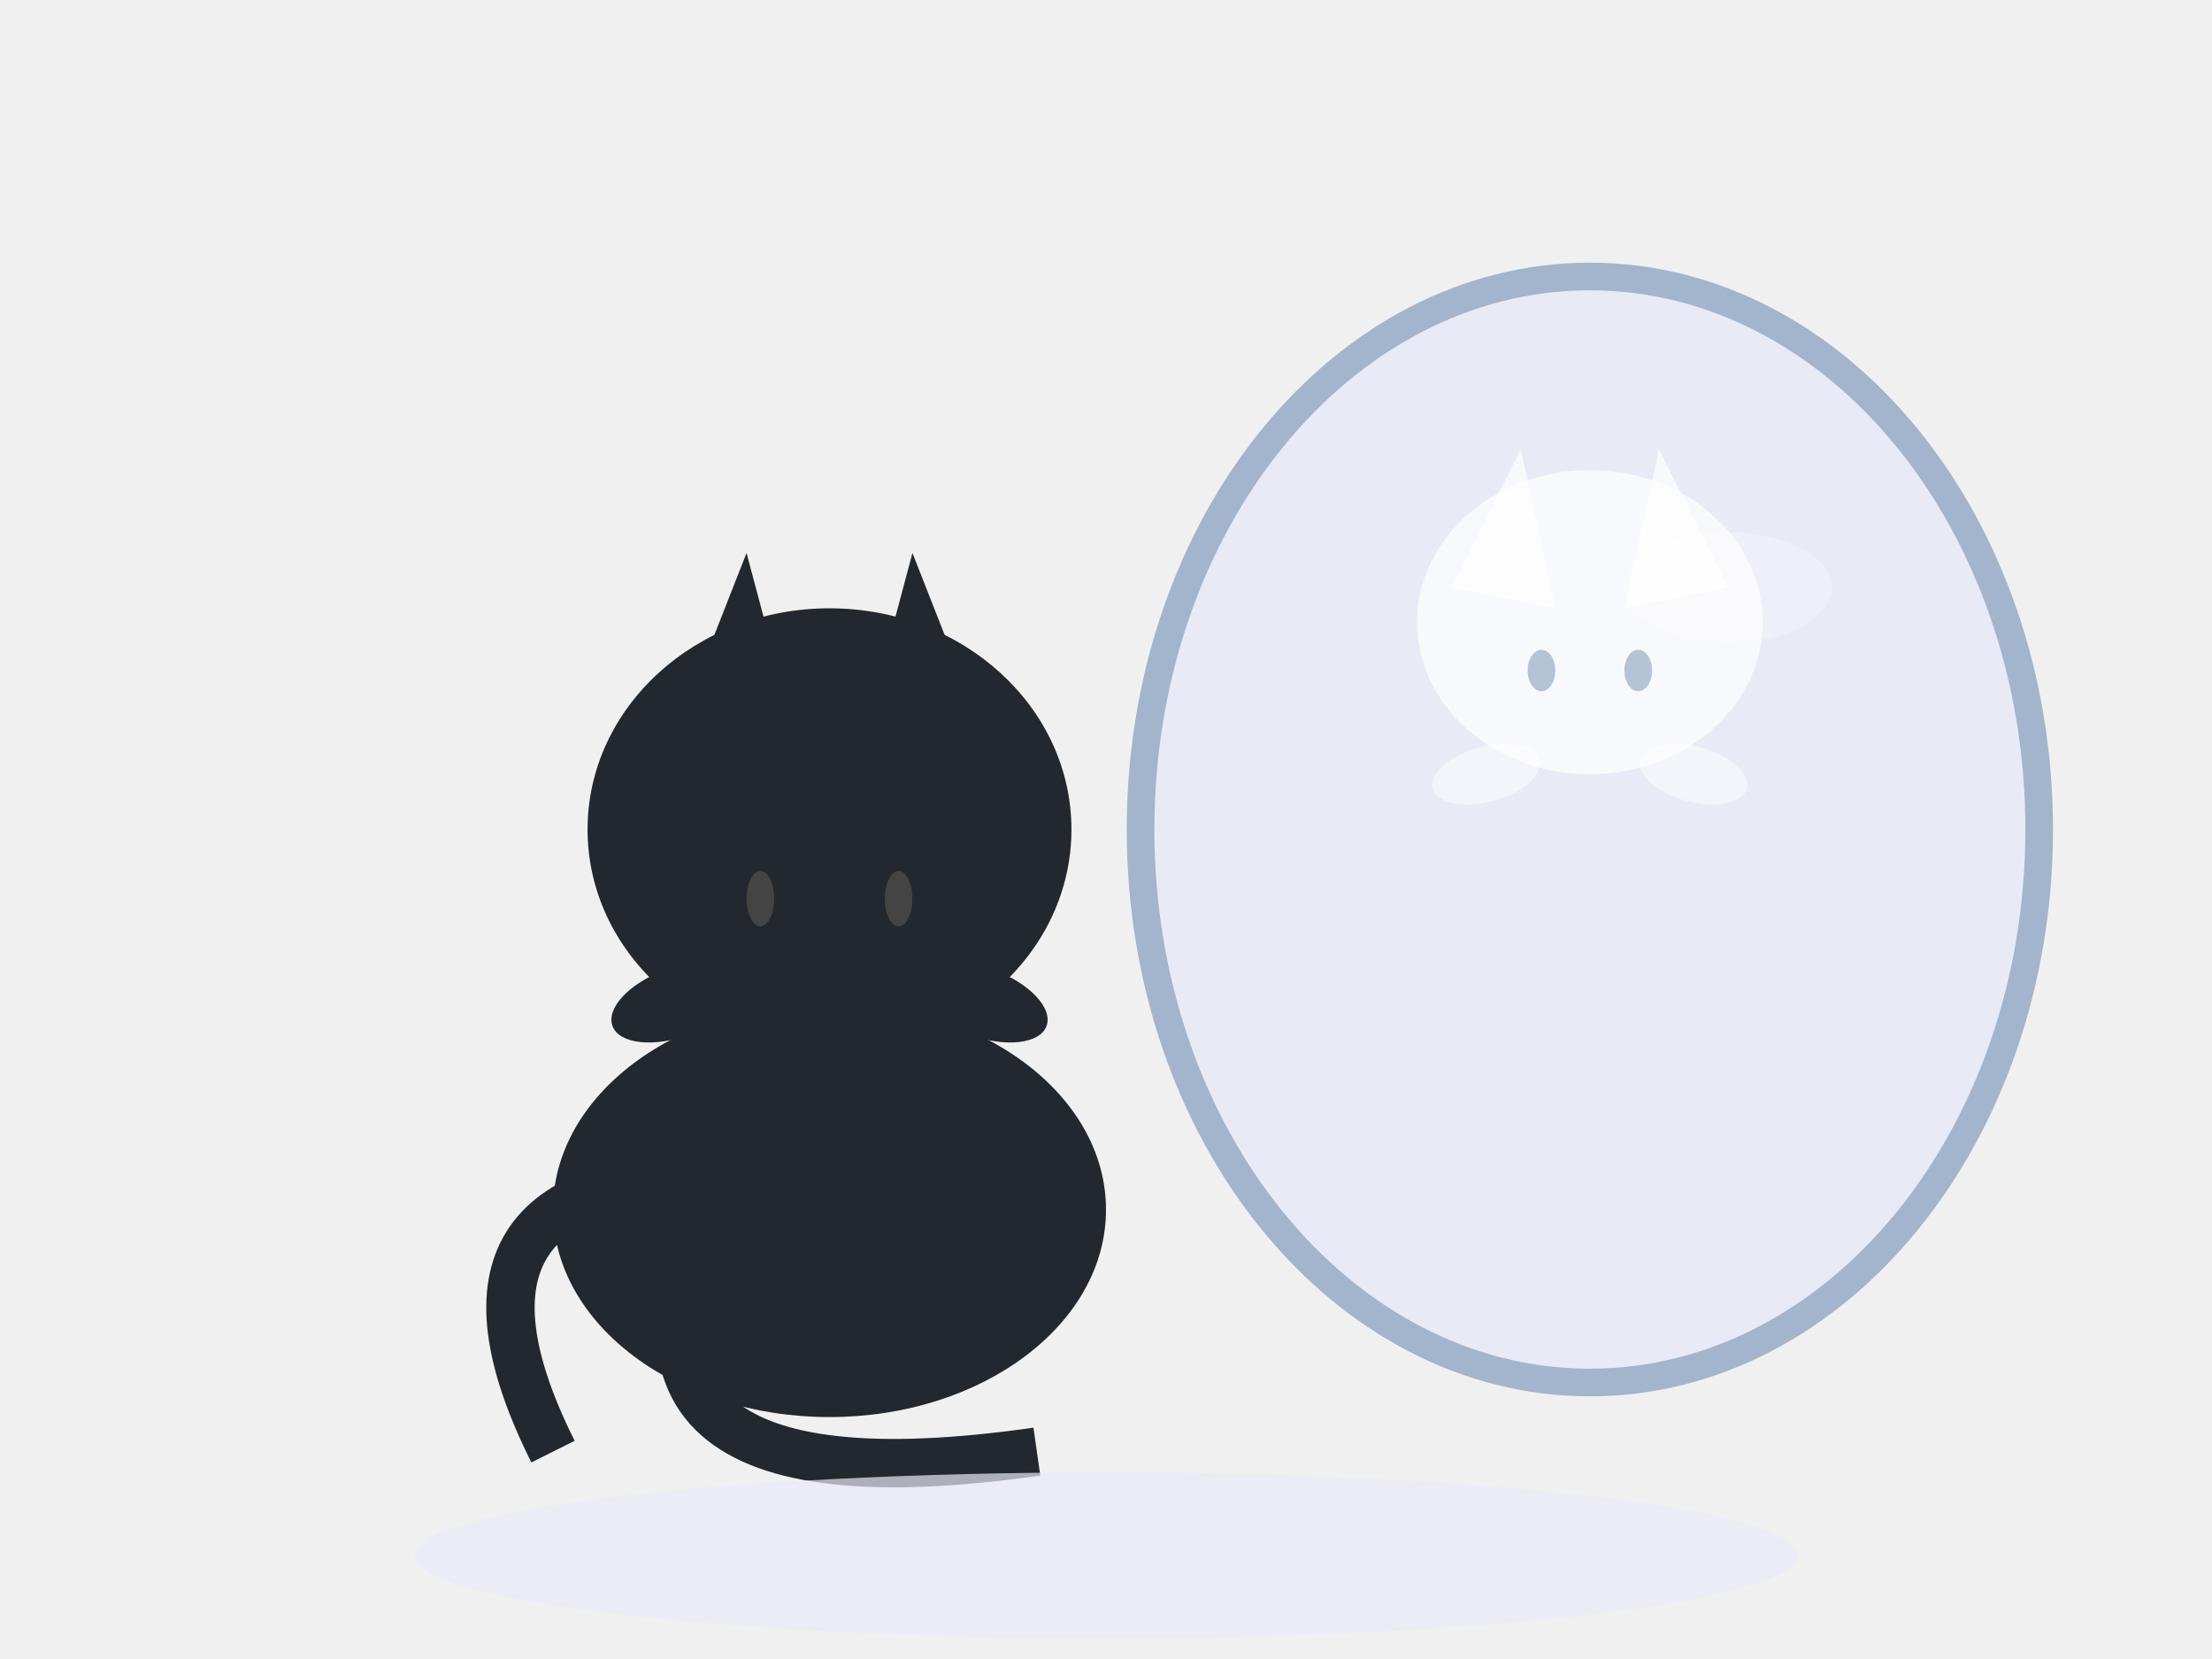
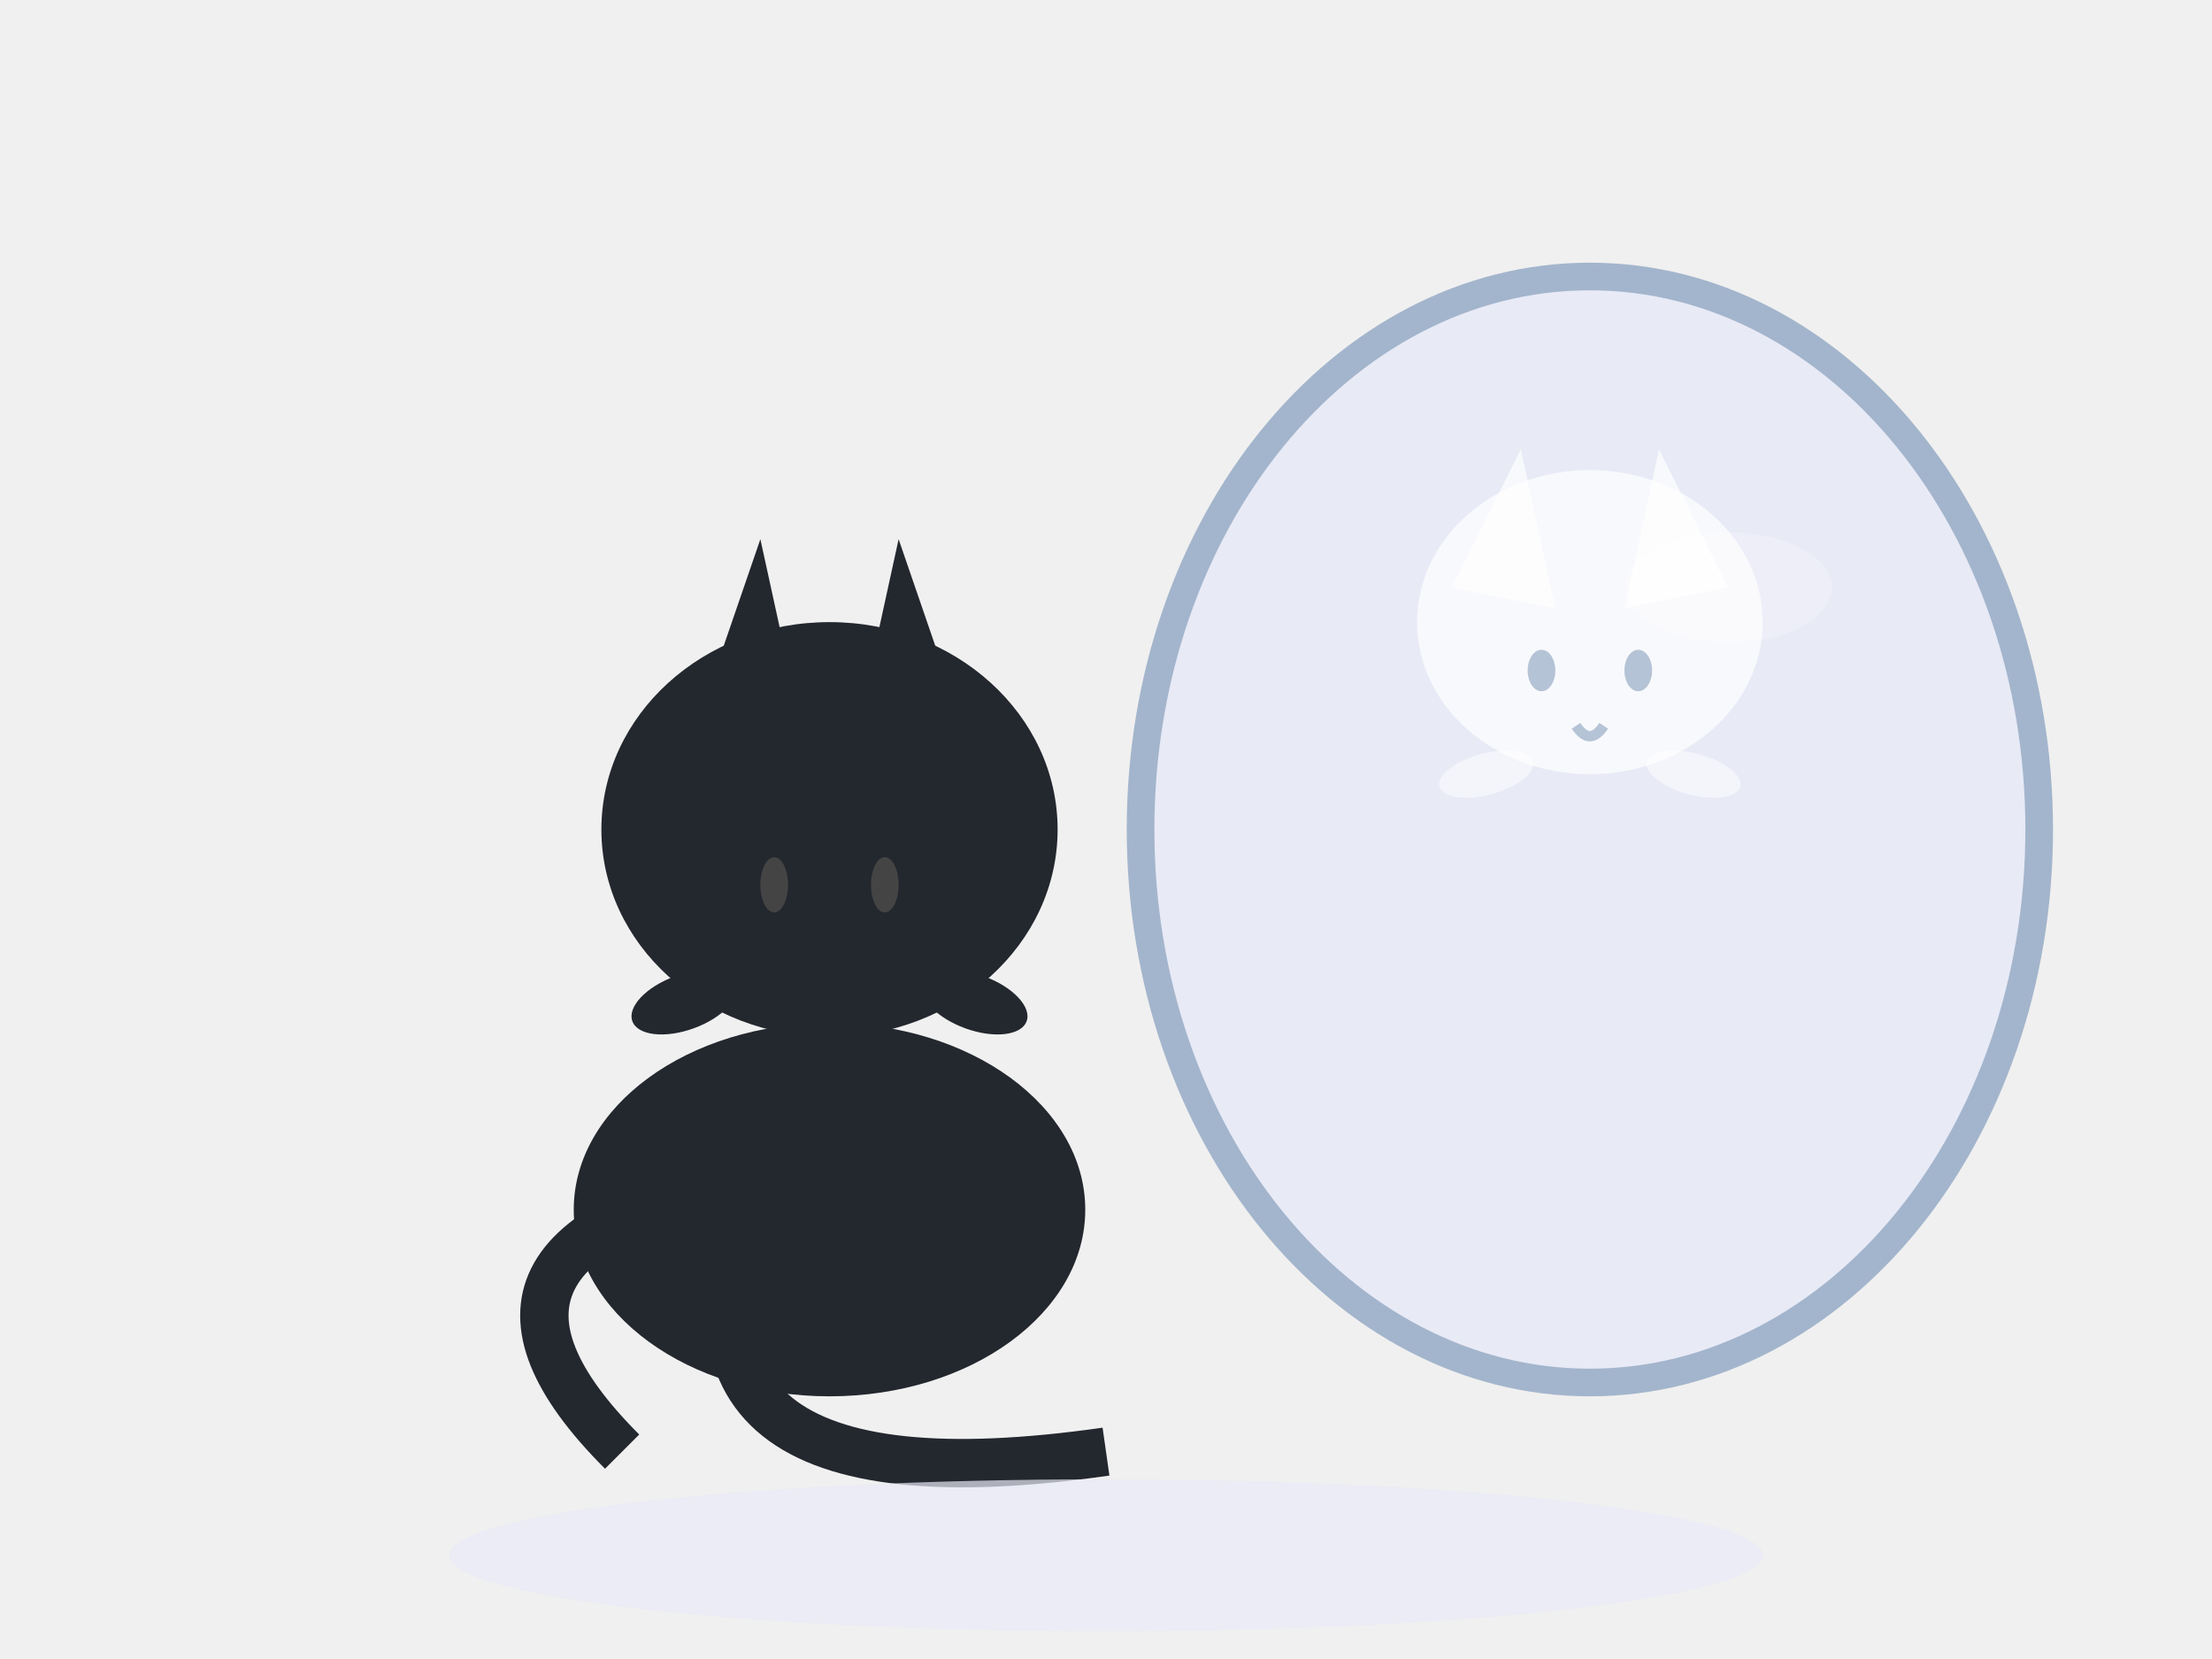
<svg xmlns="http://www.w3.org/2000/svg" width="320" height="240" viewBox="0 0 320 240" fill="none">
  <ellipse cx="230" cy="120" rx="65" ry="80" fill="#E8EAF6" stroke="#A3B5CC" stroke-width="4" />
-   <ellipse cx="250" cy="85" rx="15" ry="8" fill="#fff" opacity="0.25" />
-   <path d="M80 210 Q60 170 105 170 Q80 220 150 210" stroke="#23272E" stroke-width="7" fill="none" />
-   <ellipse cx="120" cy="175" rx="40" ry="30" fill="#23272E" />
-   <ellipse cx="120" cy="120" rx="35" ry="32" fill="#23272E" />
-   <polygon points="97,108 108,80 116,110" fill="#23272E" />
-   <polygon points="143,108 132,80 124,110" fill="#23272E" />
-   <ellipse cx="98" cy="145" rx="10" ry="5" fill="#23272E" transform="rotate(-20 98 145)" />
-   <ellipse cx="142" cy="145" rx="10" ry="5" fill="#23272E" transform="rotate(20 142 145)" />
-   <ellipse cx="110" cy="130" rx="2" ry="4" fill="#444" />
-   <ellipse cx="130" cy="130" rx="2" ry="4" fill="#444" />
+   <ellipse cx="250" cy="85" rx="15" ry="8" fill="#fff" opacity="0.20" />
+   <path d="M90 210 Q60 180 110 170 Q90 220 160 210" stroke="#23272E" stroke-width="7" fill="none" />
+   <ellipse cx="120" cy="175" rx="37" ry="27" fill="#23272E" />
+   <ellipse cx="120" cy="120" rx="33" ry="30" fill="#23272E" />
+   <polygon points="99,110 110,78 117,110" fill="#23272E" />
+   <polygon points="141,110 130,78 123,110" fill="#23272E" />
+   <ellipse cx="99" cy="145" rx="8" ry="4" fill="#23272E" transform="rotate(-20 99 145)" />
+   <ellipse cx="141" cy="145" rx="8" ry="4" fill="#23272E" transform="rotate(20 141 145)" />
+   <ellipse cx="112" cy="128" rx="2" ry="4" fill="#444" />
+   <ellipse cx="128" cy="128" rx="2" ry="4" fill="#444" />
  <ellipse cx="230" cy="90" rx="25" ry="22" fill="#fff" opacity="0.7" />
  <polygon points="210,85 220,65 225,88" fill="#fff" opacity="0.7" />
  <polygon points="250,85 240,65 235,88" fill="#fff" opacity="0.7" />
-   <ellipse cx="215" cy="112" rx="8" ry="4" fill="#fff" opacity="0.5" transform="rotate(-15 215 112)" />
-   <ellipse cx="245" cy="112" rx="8" ry="4" fill="#fff" opacity="0.5" transform="rotate(15 245 112)" />
+   <ellipse cx="215" cy="112" rx="7" ry="3" fill="#fff" opacity="0.5" transform="rotate(-15 215 112)" />
+   <ellipse cx="245" cy="112" rx="7" ry="3" fill="#fff" opacity="0.5" transform="rotate(15 245 112)" />
  <ellipse cx="223" cy="97" rx="2" ry="3" fill="#A3B5CC" opacity="0.8" />
  <ellipse cx="237" cy="97" rx="2" ry="3" fill="#A3B5CC" opacity="0.8" />
-   <ellipse cx="160" cy="225" rx="100" ry="12" fill="#E8EAF6" opacity="0.7" />
+   <path d="M228 105 Q230 108 232 105" stroke="#A3B5CC" stroke-width="1.5" fill="none" opacity="0.8" />
+   <ellipse cx="160" cy="225" rx="95" ry="11" fill="#E8EAF6" opacity="0.7" />
</svg>
